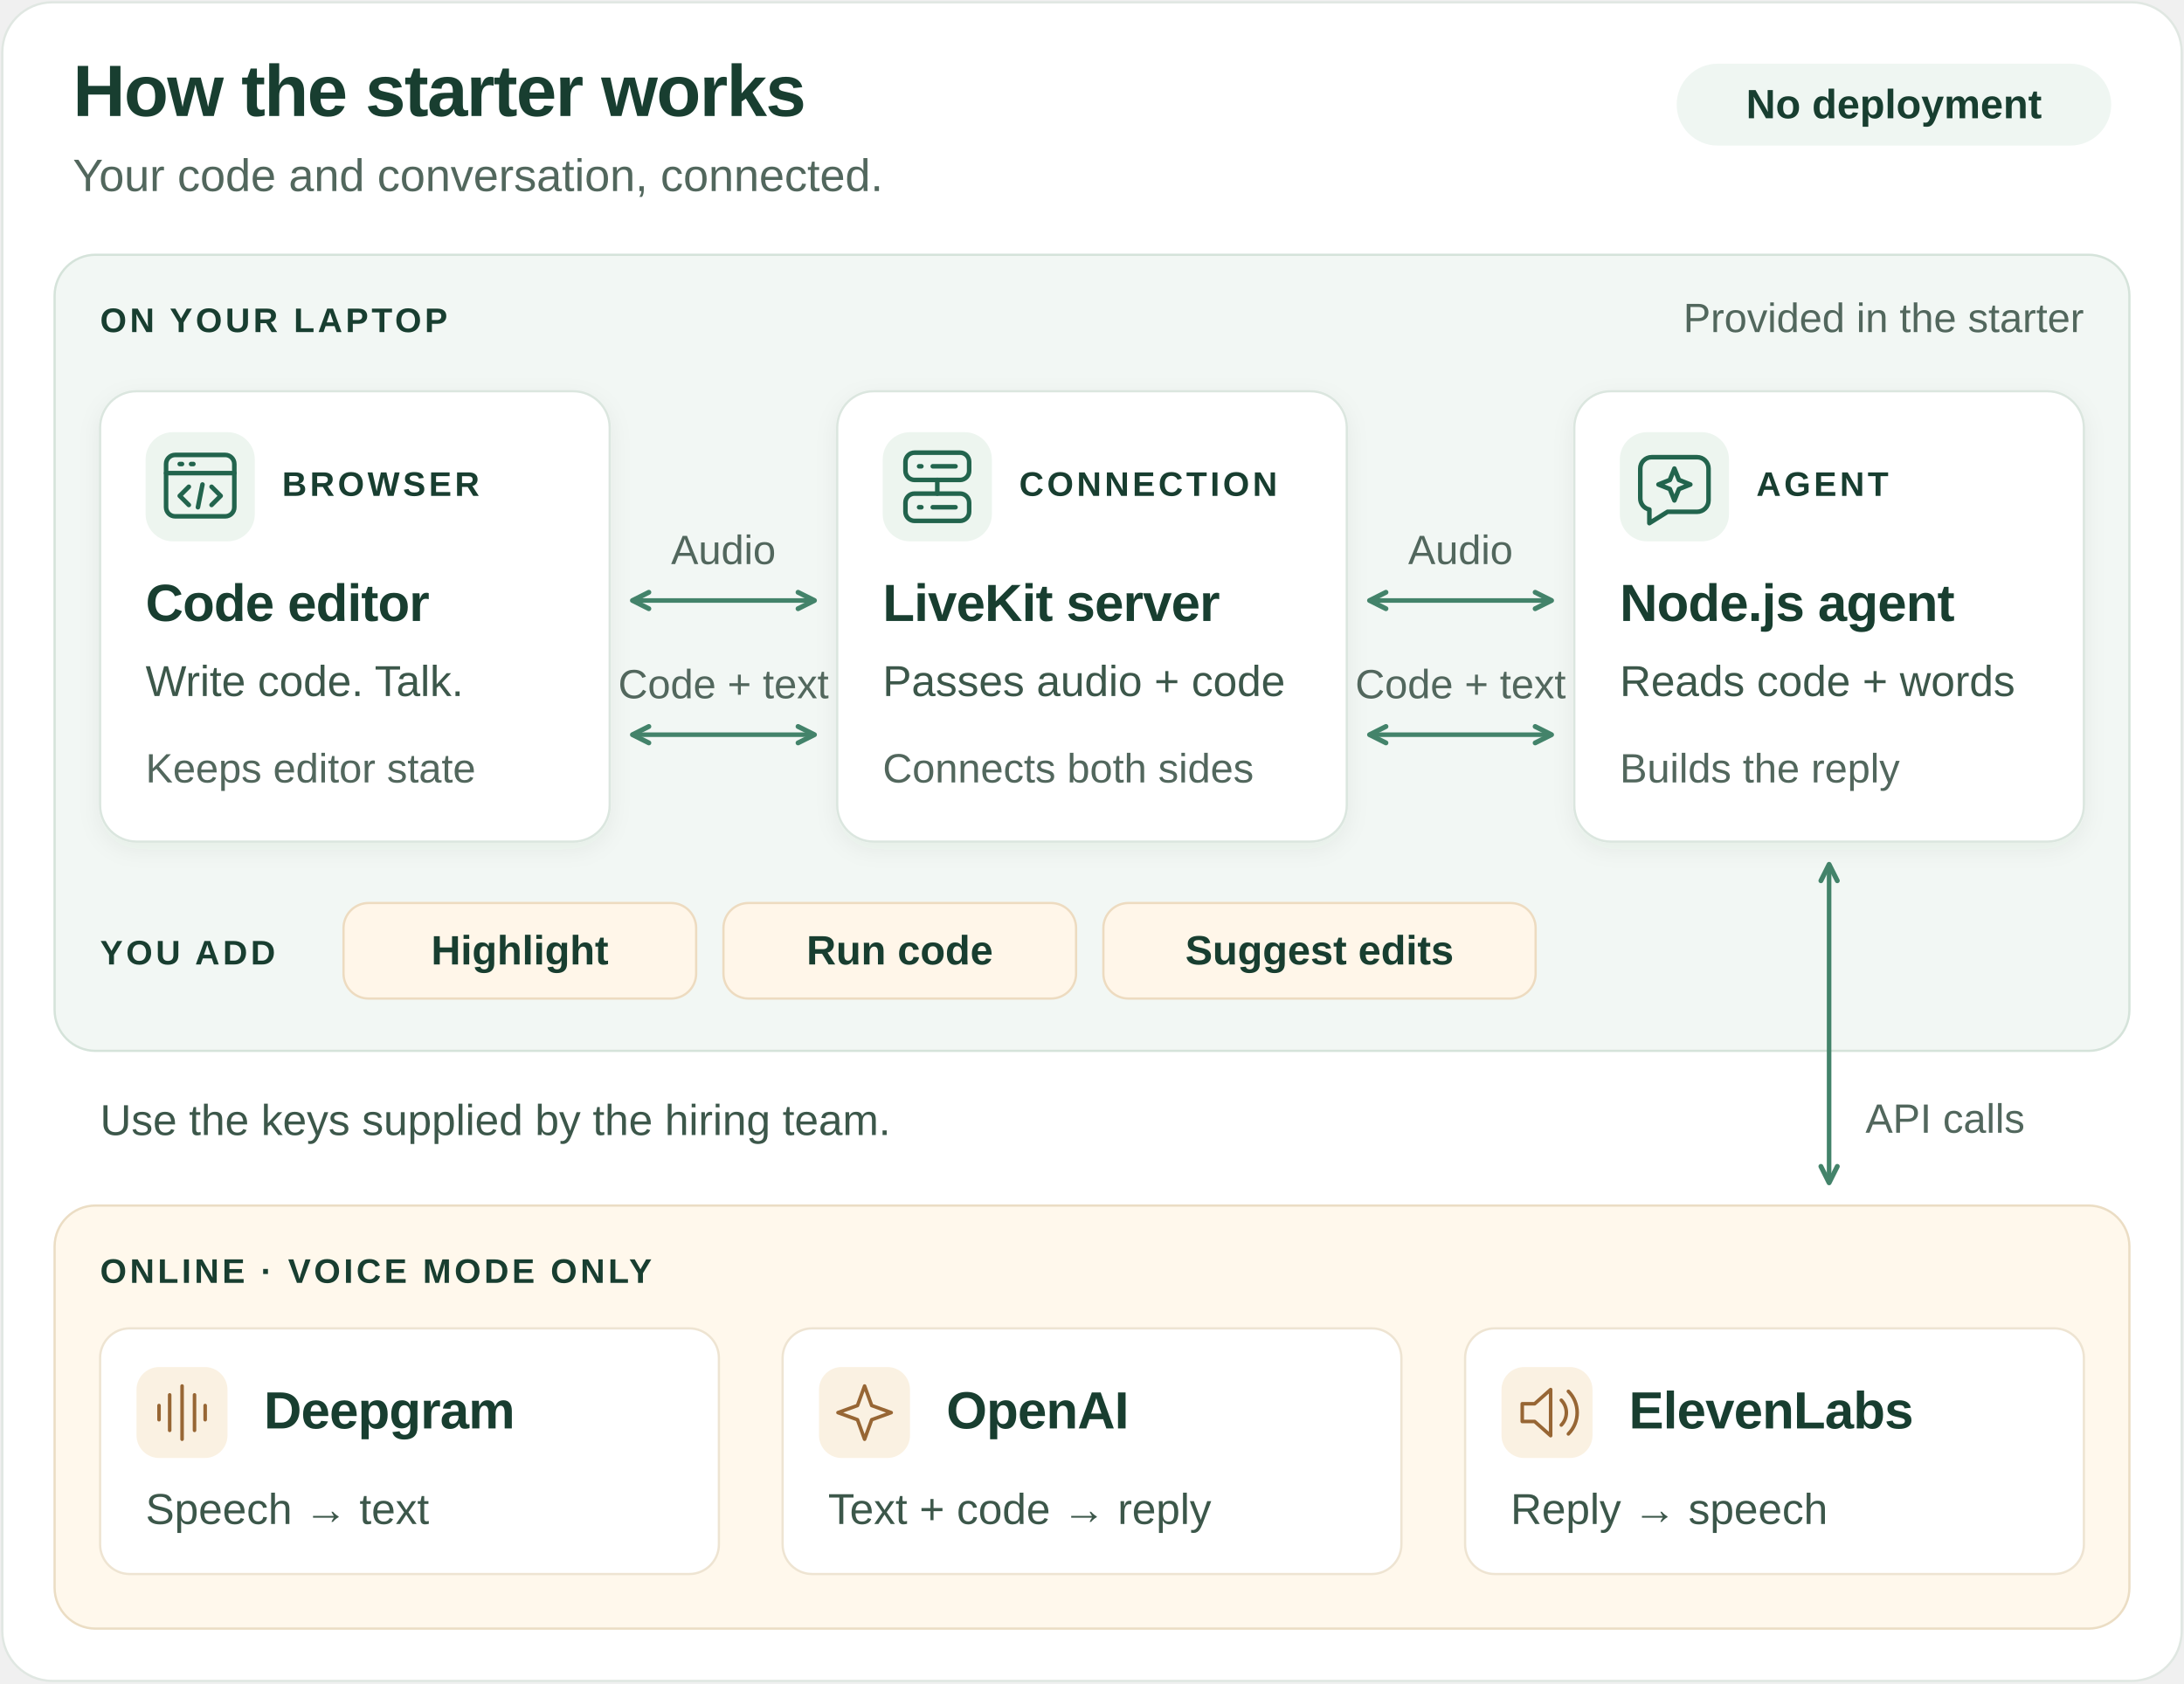
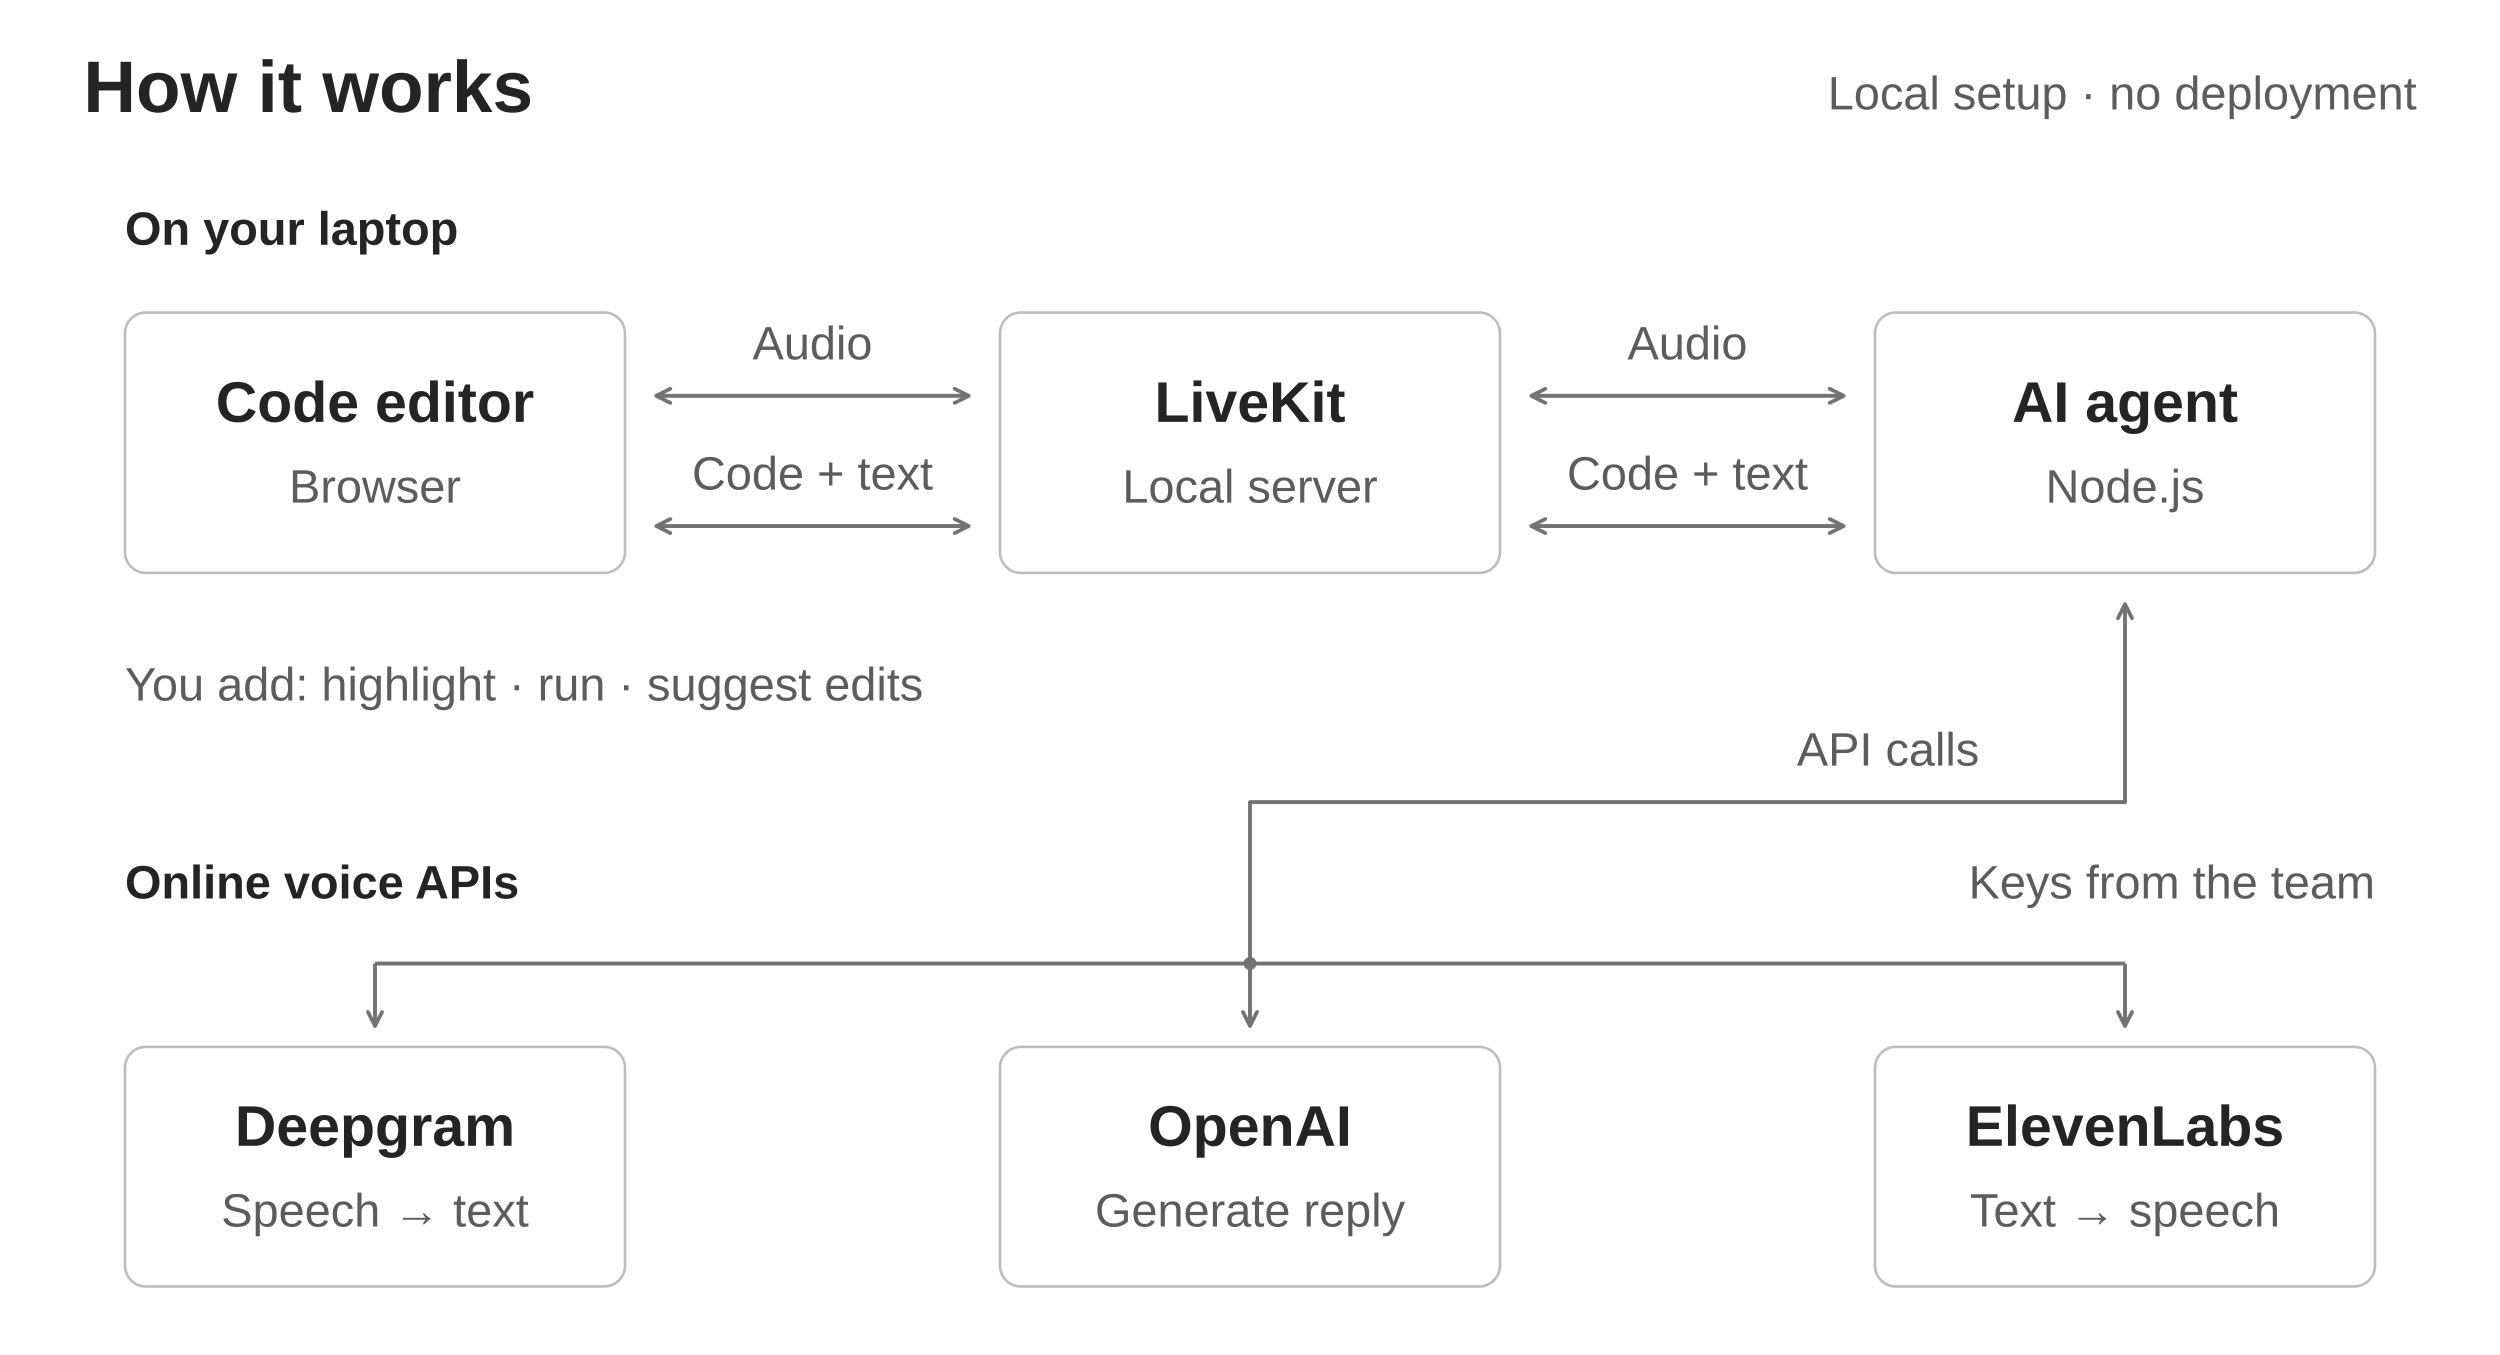
- <svg xmlns="http://www.w3.org/2000/svg" width="960" height="740" viewBox="0 0 960 740" role="img" aria-labelledby="title desc">
+ <svg xmlns="http://www.w3.org/2000/svg" width="960" height="520" viewBox="0 0 960 520" role="img" aria-labelledby="title desc">
  <defs>
-     <filter id="shadow" x="-15%" y="-15%" width="130%" height="140%">
-       <feDropShadow dx="0" dy="3" stdDeviation="5" flood-color="#173d2e" flood-opacity="0.055" />
-     </filter>
    <marker id="arrow" viewBox="0 0 10 10" refX="8" refY="5" markerWidth="6" markerHeight="6" orient="auto-start-reverse">
-       <path d="M2 2 8 5 2 8" fill="none" stroke="#43836a" stroke-width="1.8" stroke-linecap="round" stroke-linejoin="round" />
+       <path d="M2 2 8 5 2 8" fill="none" stroke="#737373" stroke-width="1.6" stroke-linecap="round" stroke-linejoin="round" />
    </marker>
    <style>
-     text { font-family: Arial, Helvetica, sans-serif; fill: #183e30; }
-     .title { font-size: 32px; font-weight: 700; letter-spacing: -0.6px; }
-     .subtitle { font-size: 20px; fill: #52675d; }
-     .eyebrow { font-size: 15px; font-weight: 700; letter-spacing: 1.4px; }
-     .name { font-size: 23px; font-weight: 700; letter-spacing: -0.3px; }
-     .body { font-size: 19px; fill: #3c574a; }
-     .small { font-size: 18px; fill: #52675d; }
-     .chip { font-size: 18px; font-weight: 700; }
-     .wire { fill: none; stroke: #43836a; stroke-width: 2; marker-start: url(#arrow); marker-end: url(#arrow); }
-   </style>
+       text { font-family: Arial, Helvetica, sans-serif; fill: #242424; }
+       .title { font-size: 28px; font-weight: 700; }
+       .name { font-size: 22px; font-weight: 700; text-anchor: middle; }
+       .detail { font-size: 18px; fill: #5c5c5c; }
+       .section { font-size: 18px; font-weight: 700; }
+       .box { fill: #ffffff; stroke: #bdbdbd; stroke-width: 1; }
+       .line { fill: none; stroke: #737373; stroke-width: 1.5; stroke-linejoin: round; }
+       .duplex { marker-start: url(#arrow); marker-end: url(#arrow); }
+     </style>
  </defs>
-   <rect x="1" y="1" width="958" height="738" rx="22" fill="#ffffff" stroke="#e0e7e2" />
-   <text x="32" y="51" class="title">How the starter works</text>
-   <text x="32" y="84" class="subtitle">Your code and conversation, connected.</text>
-   <rect x="737" y="28" width="191" height="36" rx="18" fill="#eff6f2" stroke="none" />
-   <text x="832.5" y="52" class="chip" text-anchor="middle">No deployment</text>
-   <rect x="24" y="112" width="912" height="350" rx="18" fill="#f2f7f4" stroke="#d5e3da" />
-   <text x="44" y="146" class="eyebrow">ON YOUR LAPTOP</text>
-   <text x="916" y="146" class="small" text-anchor="end">Provided in the starter</text>
-   <rect x="44" y="172" width="224" height="198" rx="16" fill="#ffffff" stroke="#dbe6df" filter="url(#shadow)" />
-   <rect x="64" y="190" width="48" height="48" rx="12" fill="#edf5ef" stroke="none" />
-   <g transform="translate(70 196) scale(1)" fill="none" stroke="#22644d" stroke-width="2" stroke-linecap="round" stroke-linejoin="round" aria-hidden="true">
-     <rect x="3" y="4" width="30" height="27" rx="4" />
-     <path d="M3 12h30M9 8h1m4 0h1M13 18l-4 4 4 4m10-8 4 4-4 4m-4-9-2 10" />
-   </g>
-   <text x="124" y="218" class="eyebrow">BROWSER</text>
-   <text x="64" y="273" class="name">Code editor</text>
-   <text x="64" y="306" class="body">Write code. Talk.</text>
-   <text x="64" y="344" class="small">Keeps editor state</text>
-   <rect x="368" y="172" width="224" height="198" rx="16" fill="#ffffff" stroke="#dbe6df" filter="url(#shadow)" />
-   <rect x="388" y="190" width="48" height="48" rx="12" fill="#edf5ef" stroke="none" />
-   <g transform="translate(394 196) scale(1)" fill="none" stroke="#22644d" stroke-width="2" stroke-linecap="round" stroke-linejoin="round" aria-hidden="true">
-     <rect x="4" y="3" width="28" height="12" rx="4" />
-     <rect x="4" y="21" width="28" height="12" rx="4" />
-     <path d="M10 9h1m5 0h10M10 27h1m5 0h10M18 15v6" />
-   </g>
-   <text x="448" y="218" class="eyebrow">CONNECTION</text>
-   <text x="388" y="273" class="name">LiveKit server</text>
-   <text x="388" y="306" class="body">Passes audio + code</text>
-   <text x="388" y="344" class="small">Connects both sides</text>
-   <rect x="692" y="172" width="224" height="198" rx="16" fill="#ffffff" stroke="#dbe6df" filter="url(#shadow)" />
-   <rect x="712" y="190" width="48" height="48" rx="12" fill="#edf5ef" stroke="none" />
-   <g transform="translate(718 196) scale(1)" fill="none" stroke="#22644d" stroke-width="2" stroke-linecap="round" stroke-linejoin="round" aria-hidden="true">
-     <path d="M8 5h20a5 5 0 0 1 5 5v14a5 5 0 0 1-5 5H15l-8 5v-6a5 5 0 0 1-4-5V10a5 5 0 0 1 5-5Z" />
-     <path d="m18 10 2 5 5 2-5 2-2 5-2-5-5-2 5-2Z" />
-   </g>
-   <text x="772" y="218" class="eyebrow">AGENT</text>
-   <text x="712" y="273" class="name">Node.js agent</text>
-   <text x="712" y="306" class="body">Reads code + words</text>
-   <text x="712" y="344" class="small">Builds the reply</text>
-   <text x="318" y="248" class="small" text-anchor="middle">Audio</text>
-   <path d="M278 264H358" class="wire" />
-   <text x="318" y="307" class="small" text-anchor="middle">Code + text</text>
-   <path d="M278 323H358" class="wire" />
-   <text x="642" y="248" class="small" text-anchor="middle">Audio</text>
-   <path d="M602 264H682" class="wire" />
-   <text x="642" y="307" class="small" text-anchor="middle">Code + text</text>
-   <path d="M602 323H682" class="wire" />
-   <text x="44" y="424" class="eyebrow">YOU ADD</text>
-   <rect x="151" y="397" width="155" height="42" rx="11" fill="#fff6e9" stroke="#eddbc0" />
-   <text x="228.5" y="424" class="chip" text-anchor="middle">Highlight</text>
-   <rect x="318" y="397" width="155" height="42" rx="11" fill="#fff6e9" stroke="#eddbc0" />
-   <text x="395.5" y="424" class="chip" text-anchor="middle">Run code</text>
-   <rect x="485" y="397" width="190" height="42" rx="11" fill="#fff6e9" stroke="#eddbc0" />
-   <text x="580.0" y="424" class="chip" text-anchor="middle">Suggest edits</text>
-   <path d="M804 380V520" class="wire" />
-   <text x="820" y="498" class="small">API calls</text>
-   <text x="44" y="499" class="body">Use the keys supplied by the hiring team.</text>
-   <rect x="24" y="530" width="912" height="186" rx="18" fill="#fff8ec" stroke="#ebddc4" />
-   <text x="44" y="564" class="eyebrow">ONLINE · VOICE MODE ONLY</text>
-   <rect x="44" y="584" width="272" height="108" rx="13" fill="#ffffff" stroke="#eee4d2" />
-   <rect x="60" y="601" width="40" height="40" rx="10" fill="#faf1e2" stroke="none" />
-   <g transform="translate(66 607) scale(0.78)" fill="none" stroke="#976634" stroke-width="2" stroke-linecap="round" stroke-linejoin="round" aria-hidden="true">
-     <path d="M5 14v8m6-14v20m7-25v30m7-25v20m6-14v8" />
-   </g>
-   <text x="116" y="628" class="name">Deepgram</text>
-   <text x="64" y="670" class="body">Speech → text</text>
-   <rect x="344" y="584" width="272" height="108" rx="13" fill="#ffffff" stroke="#eee4d2" />
-   <rect x="360" y="601" width="40" height="40" rx="10" fill="#faf1e2" stroke="none" />
-   <g transform="translate(366 607) scale(0.78)" fill="none" stroke="#976634" stroke-width="2" stroke-linecap="round" stroke-linejoin="round" aria-hidden="true">
-     <path d="m18 3 4 11 11 4-11 4-4 11-4-11-11-4 11-4Z" />
-   </g>
-   <text x="416" y="628" class="name">OpenAI</text>
-   <text x="364" y="670" class="body">Text + code → reply</text>
-   <rect x="644" y="584" width="272" height="108" rx="13" fill="#ffffff" stroke="#eee4d2" />
-   <rect x="660" y="601" width="40" height="40" rx="10" fill="#faf1e2" stroke="none" />
-   <g transform="translate(666 607) scale(0.78)" fill="none" stroke="#976634" stroke-width="2" stroke-linecap="round" stroke-linejoin="round" aria-hidden="true">
-     <path d="M4 13h7l9-8v26l-9-8H4ZM26 11a10 10 0 0 1 0 14m4-19a17 17 0 0 1 0 24" />
-   </g>
-   <text x="716" y="628" class="name">ElevenLabs</text>
-   <text x="664" y="670" class="body">Reply → speech</text>
+   <rect width="960" height="520" fill="#ffffff" />
+   <text x="32" y="43" class="title">How it works</text>
+   <text x="928" y="42" class="detail" text-anchor="end">Local setup · no deployment</text>
+   <text x="48" y="94" class="section">On your laptop</text>
+   <rect x="48" y="120" width="192" height="100" rx="8" class="box" />
+   <text x="144" y="162" class="name">Code editor</text>
+   <text x="144" y="193" class="detail" text-anchor="middle">Browser</text>
+   <rect x="384" y="120" width="192" height="100" rx="8" class="box" />
+   <text x="480" y="162" class="name">LiveKit</text>
+   <text x="480" y="193" class="detail" text-anchor="middle">Local server</text>
+   <rect x="720" y="120" width="192" height="100" rx="8" class="box" />
+   <text x="816" y="162" class="name">AI agent</text>
+   <text x="816" y="193" class="detail" text-anchor="middle">Node.js</text>
+   <text x="312" y="138" class="detail" text-anchor="middle">Audio</text>
+   <path d="M252 152H372" class="line duplex" />
+   <text x="312" y="188" class="detail" text-anchor="middle">Code + text</text>
+   <path d="M252 202H372" class="line duplex" />
+   <text x="648" y="138" class="detail" text-anchor="middle">Audio</text>
+   <path d="M588 152H708" class="line duplex" />
+   <text x="648" y="188" class="detail" text-anchor="middle">Code + text</text>
+   <path d="M588 202H708" class="line duplex" />
+   <text x="48" y="269" class="detail">You add: highlight · run · suggest edits</text>
+   <path d="M816 232V308H480V370" class="line" marker-start="url(#arrow)" />
+   <text x="690" y="294" class="detail">API calls</text>
+   <text x="48" y="345" class="section">Online voice APIs</text>
+   <text x="912" y="345" class="detail" text-anchor="end">Keys from the team</text>
+   <path d="M144 370H816" class="line" />
+   <circle cx="480" cy="370" r="2.5" fill="#737373" />
+   <path d="M144 370V394" class="line" marker-end="url(#arrow)" />
+   <path d="M480 370V394" class="line" marker-end="url(#arrow)" />
+   <path d="M816 370V394" class="line" marker-end="url(#arrow)" />
+   <rect x="48" y="402" width="192" height="92" rx="8" class="box" />
+   <text x="144" y="440" class="name">Deepgram</text>
+   <text x="144" y="471" class="detail" text-anchor="middle">Speech → text</text>
+   <rect x="384" y="402" width="192" height="92" rx="8" class="box" />
+   <text x="480" y="440" class="name">OpenAI</text>
+   <text x="480" y="471" class="detail" text-anchor="middle">Generate reply</text>
+   <rect x="720" y="402" width="192" height="92" rx="8" class="box" />
+   <text x="816" y="440" class="name">ElevenLabs</text>
+   <text x="816" y="471" class="detail" text-anchor="middle">Text → speech</text>
</svg>
